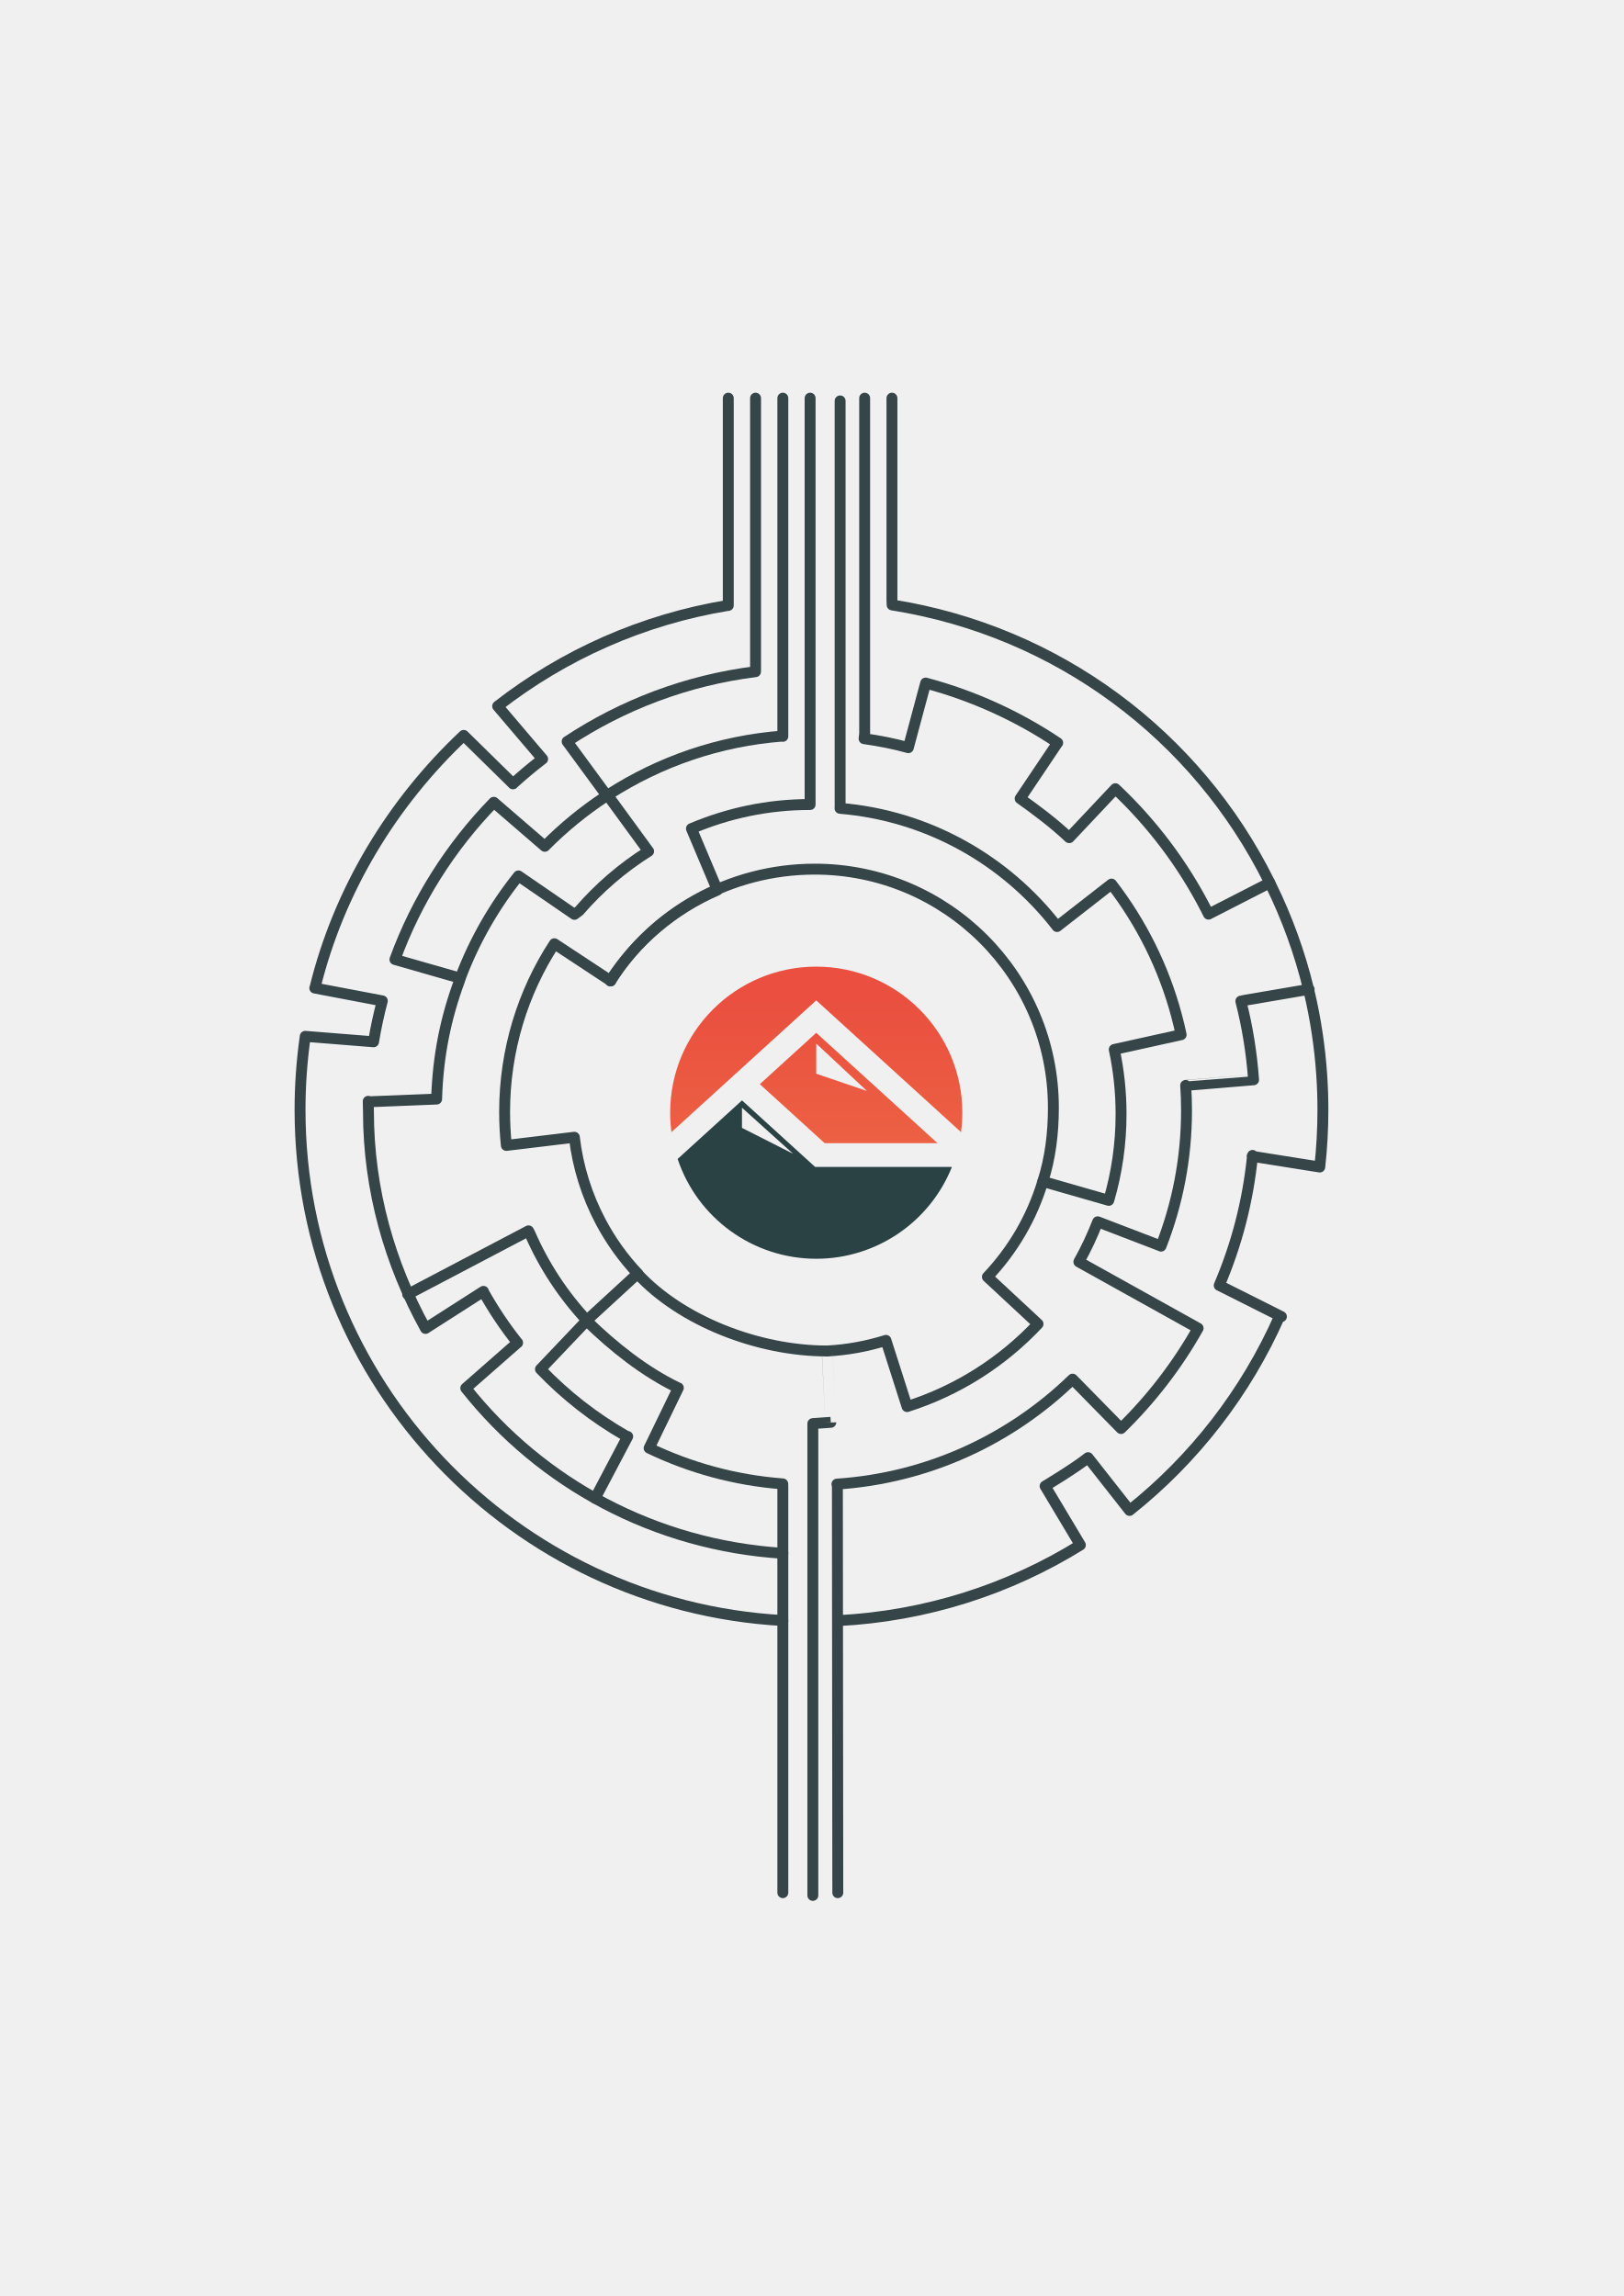
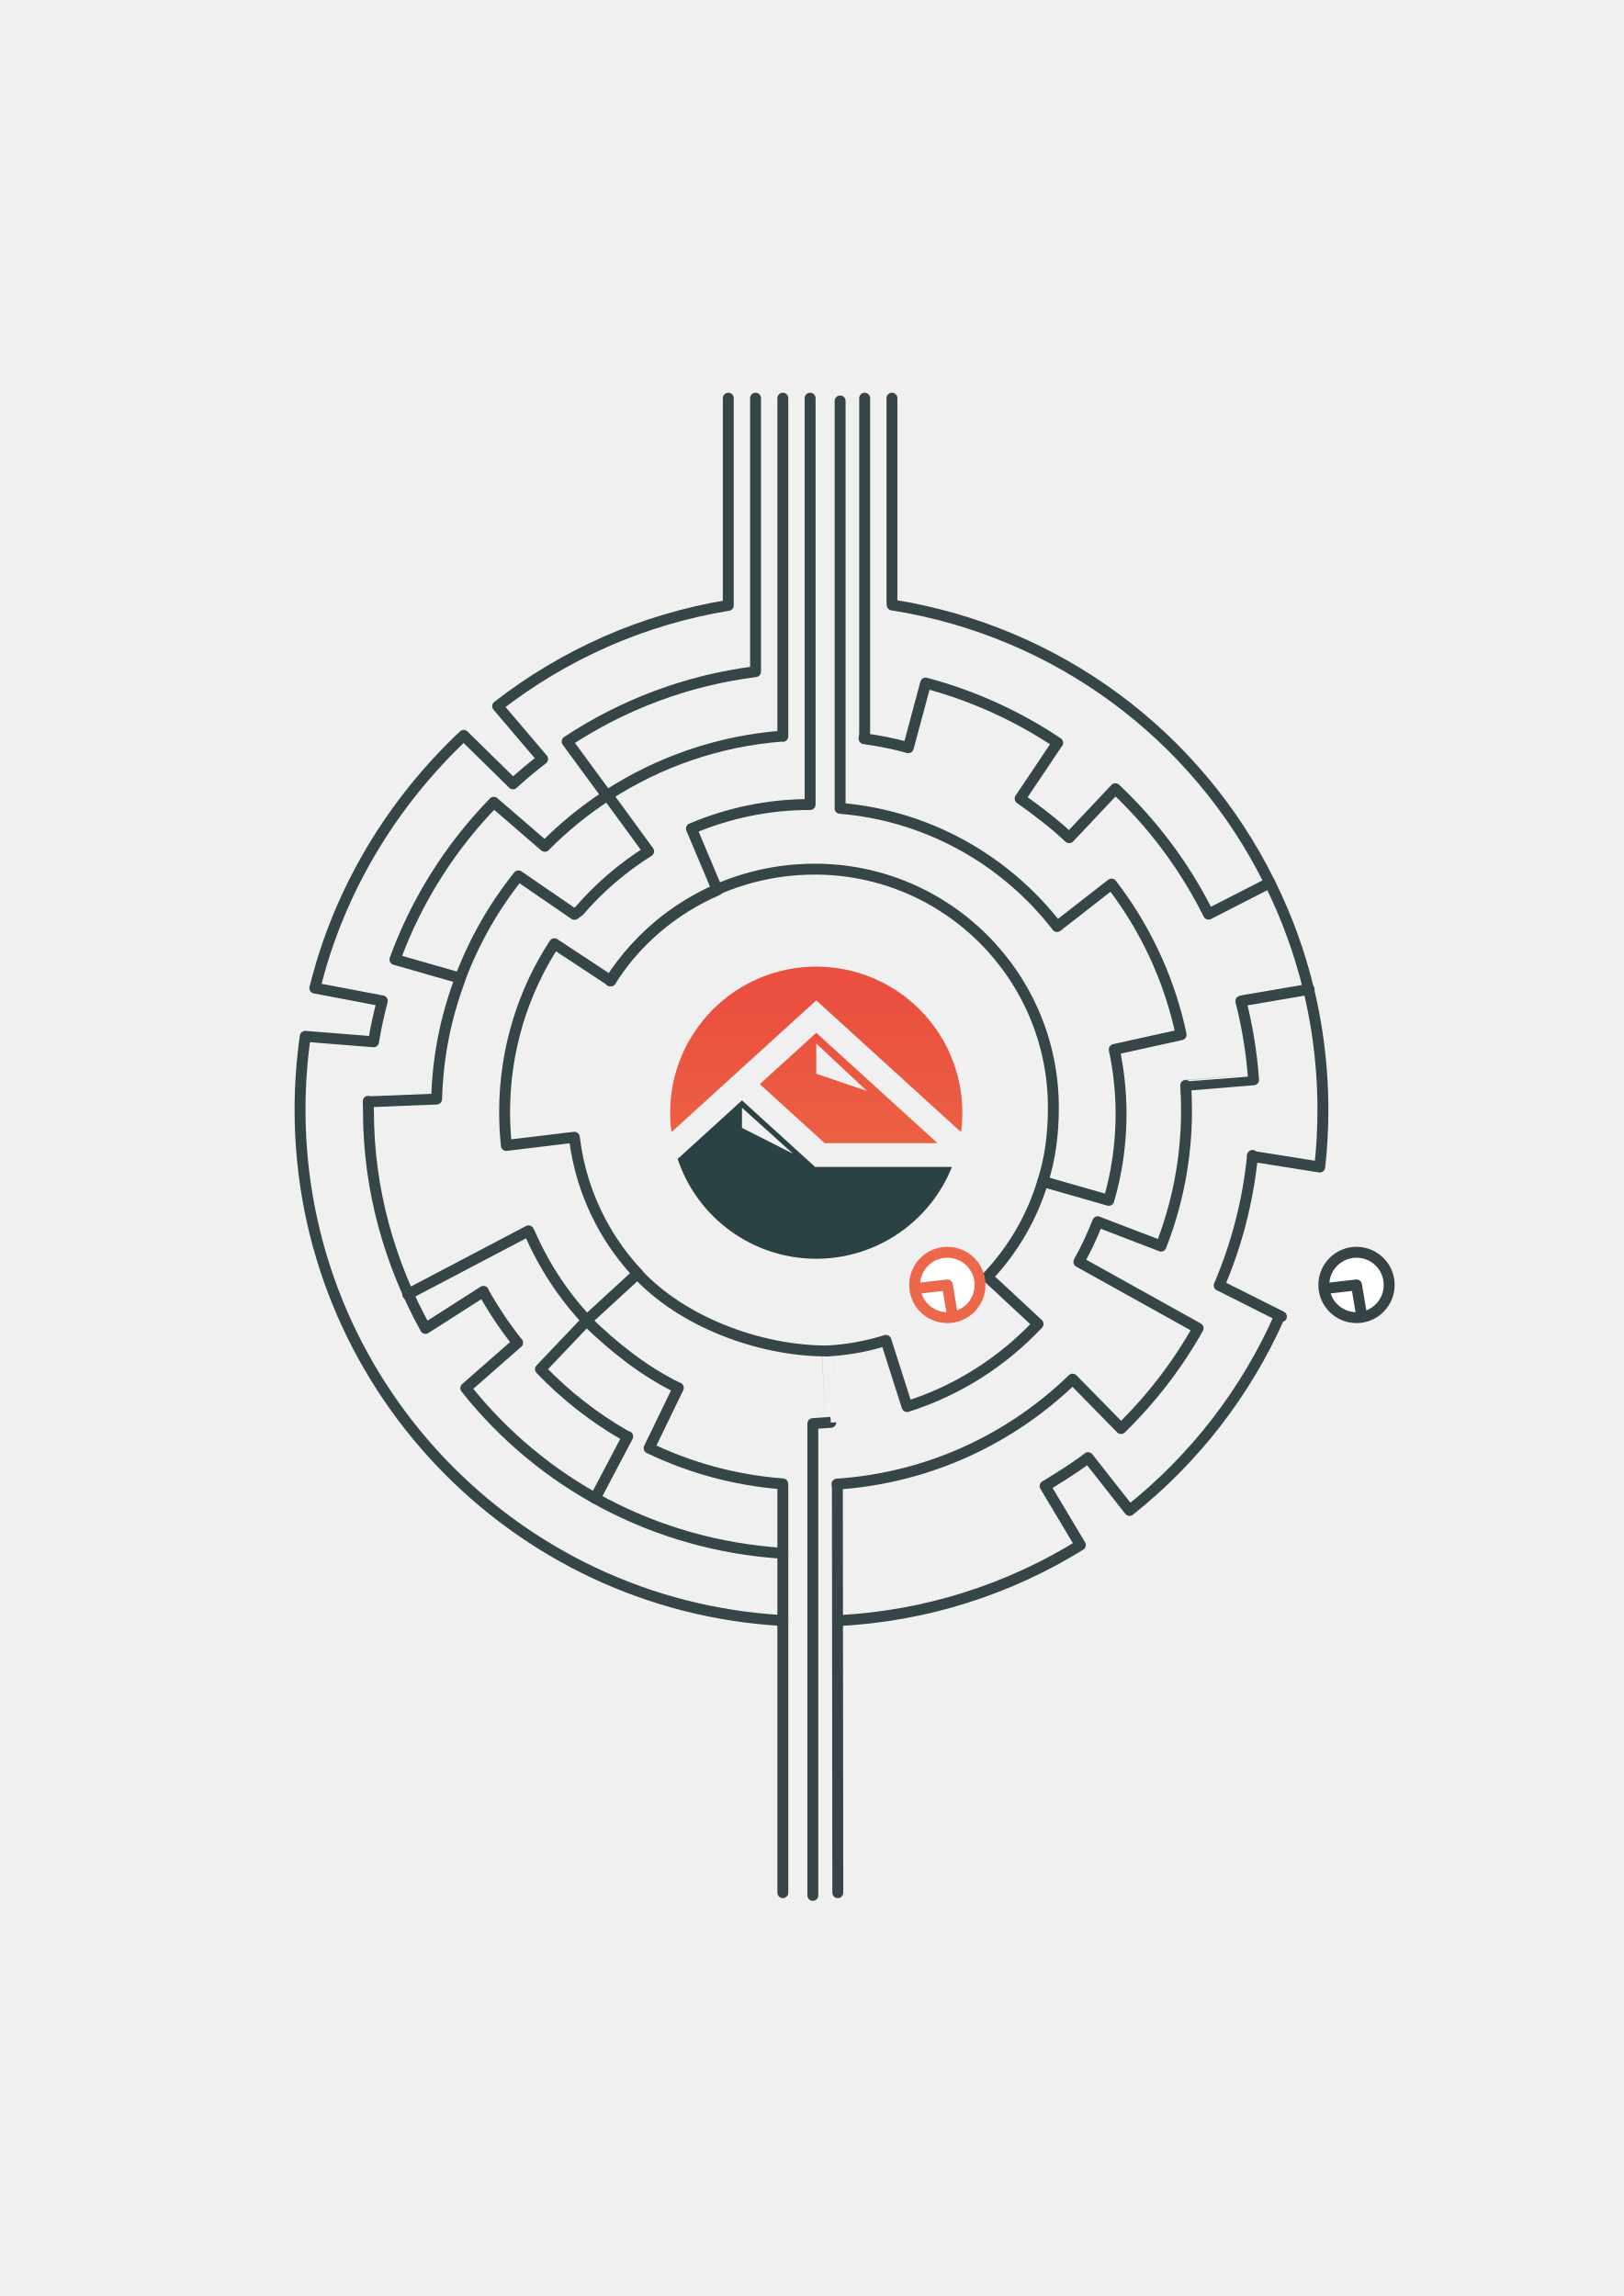
<svg xmlns="http://www.w3.org/2000/svg" xmlns:xlink="http://www.w3.org/1999/xlink" version="1.1" x="0px" y="0px" width="595.28px" height="841.89px" viewBox="0 0 595.28 841.89" enable-background="new 0 0 595.28 841.89" xml:space="preserve">
  <g id="_x31_2">
    <path fill="none" stroke="#364548" stroke-width="4" stroke-linecap="round" stroke-linejoin="round" stroke-miterlimit="10" d="   M303.254,495.373c-25.41,0-53.55-11.042-69.532-28.342" />
  </g>
  <g id="_x39_">
    <path fill="none" stroke="#364548" stroke-width="4" stroke-linecap="round" stroke-linejoin="round" stroke-miterlimit="10" d="   M223.906,359.657c15.444-24.787,43.45-40.964,74.804-40.964c48.313,0,87.478,39.165,87.478,87.478   c0,9.393-1.132,18.553-3.872,27.034" />
  </g>
  <g id="_x31_1">
    <path fill="none" stroke="#364548" stroke-width="4" stroke-linecap="round" stroke-linejoin="round" stroke-miterlimit="10" d="   M218.194,549.367l11.929-22.64l-0.58-0.166c-11.634-6.627-22.206-14.903-31.399-24.509l0.004-0.002l17.008-17.885l0.084,0.079   c-8.698-9.319-15.83-20.117-20.98-31.976l-0.496-0.943l-44.299,23.29" />
  </g>
  <g id="_x31_0">
    <path fill="none" stroke="#364548" stroke-width="4" stroke-linecap="round" stroke-linejoin="round" stroke-miterlimit="10" d="   M168.919,358.18c5.12-13.476,12.297-25.939,21.148-37.004l0.005,0.004l20.525,14.097l1.71-1.255   c7.339-8.502,15.93-15.893,25.485-21.889l-0.014,0.012l-15.02-20.572l0.412-0.272c18.665-12.016,40.426-19.639,63.822-21.407   L287,270V146" />
  </g>
  <g id="_x31_">
    <path fill="none" stroke="#364548" stroke-width="4" stroke-linecap="round" stroke-linejoin="round" stroke-miterlimit="10" d="   M307.149,694L307,545l-0.165-0.812c33.506-2.246,63.724-16.495,86.392-38.483l-0.002-0.002l17.755,18.095l0.007,0.007   c11.076-10.81,20.614-23.188,28.255-36.777l0.005,0.002l-43.708-24.326l0.005-0.057c2.633-4.666,4.943-9.648,6.898-14.648h-0.001   l23.198,8.897l0.003,0.031c6.042-15.485,9.357-32.154,9.357-49.778c0-3.136-0.105-6.15-0.312-9.15h-0.005   c0,0,24.899-2.066,24.9-2.065c-0.703-9.856-2.285-19.551-4.668-28.842l1.374-0.292l23.662-4.047l-0.195,0.039   c-3.238-13.392-7.913-26.228-13.853-38.325l-0.649-1.31c-26.484-53.314-77.326-91.695-138.182-101.336L327,220v-74" />
  </g>
  <g id="_x32_">
    <path fill="none" stroke="#364548" stroke-width="4" stroke-linecap="round" stroke-linejoin="round" stroke-miterlimit="10" d="   M317,146v123l-0.209,1.851c5.533,0.779,11.209,1.888,16.209,3.305v0.002l6.366-23.695c17.448,4.648,33.78,12.126,48.397,21.913   l-0.037,0.001L374,292.824v-0.01c6,4.277,12.407,9.071,17.954,14.322l0.061,0.008l16.894-17.938l0.002-0.003   c13.415,12.639,24.68,27.534,33.189,44.079l0.966,1.915l22.454-11.499" />
  </g>
  <g id="_x33_">
    <path fill="none" stroke="#364548" stroke-width="4" stroke-linecap="round" stroke-linejoin="round" stroke-miterlimit="10" d="   M479.931,363.514c2.367,9.968,3.939,20.245,4.644,30.759c0.282,4.206,0.425,8.45,0.425,12.728c0,7.071-0.391,14.05-1.154,20.918   l-24.789-3.935l0.149-0.319c-1.656,16.767-5.86,32.785-12.22,47.662l0.152,0.065l22.647,11.373l-0.604-0.266   c-12.353,28.05-31.379,52.5-55.067,71.338l-0.073-0.092l-15.136-19.257c-4.918,3.933-15.751,10.424-15.751,10.424l12.921,21.611   l0.004,0.005c-26.078,16.149-56.411,26.082-88.929,27.731" />
  </g>
  <g id="_x34_">
    <path fill="none" stroke="#364548" stroke-width="4" stroke-linecap="round" stroke-linejoin="round" stroke-miterlimit="10" d="   M308,147v149l-0.033,0.393c32.347,2.695,60.806,19.076,79.571,43.335l-0.004,0.003l19.957-15.558l0.007-0.003   c10.935,14.197,19.159,30.59,23.895,48.404c0.599,2.254,1.143,4.53,1.629,6.828l-0.005-0.002l-24.515,5.421l0.002,0.001   c1.636,7.635,2.496,15.556,2.496,23.679c0,10.987-1.575,21.607-4.512,31.645l-0.007-0.002l-24.174-6.94l0.009,0.003   c-3.983,13.265-11.03,25.204-20.317,34.997l-0.002-0.002l18.554,17.258l0.005,0.005c-12.997,13.852-29.462,24.411-48.009,30.293   l-0.002-0.006l-7.752-24.275l0.002,0.005c-6.855,2.157-14.073,3.493-21.54,3.893c0-0.001,1.338,26.16,1.338,26.16L298,522v173" />
  </g>
  <g id="_x35_">
    <path fill="none" stroke="#364548" stroke-width="4" stroke-linecap="round" stroke-linejoin="round" stroke-miterlimit="10" d="   M297,146v149c-15.533,0-30.051,3.148-43.51,8.841l9.51,22.532v0.004c-16,6.89-29.837,18.572-39.318,33.279l0.223,0.002   l-20.653-13.606l-0.002-0.002C191.709,363.715,185,385.042,185,407.718c0,4.075,0.217,8.282,0.639,12.282h0.001l24.93-3h-0.003   c1.264,10.936,4.6,21.42,9.612,30.902c3.696,6.992,8.303,13.44,13.662,19.12l-0.119,0.009L215,484.241v0.003   c10,9.743,21.304,18.729,33.57,24.645l0.119-0.001l-10.705,22.095l-0.004,0.003c15.017,7.222,31.548,11.796,48.987,13.118L287,545   v149" />
  </g>
  <g id="_x36_">
</g>
  <g id="_x37_">
    <path fill="none" stroke="#364548" stroke-width="4" stroke-linecap="round" stroke-linejoin="round" stroke-miterlimit="10" d="   M287,594.211c-98.669-5.447-177-87.251-177-187.281c0-9.12,0.651-17.93,1.909-26.93h0.002l25.039,2h-0.003   c0.822-5,1.897-10,3.213-15h0.003l-24.756-4.706l0.062-0.073c8.85-36.057,28.53-68.086,54.53-92.566v-0.001l18.089,17.767   l-0.038-0.002c3.498-3.191,7.119-6.232,10.887-9.112l-0.006,0.003l-16.471-19.363l-0.009-0.009   c24.154-18.796,53.028-31.811,84.546-36.968L267,222v-76" />
  </g>
  <g id="_x38_">
    <path fill="none" stroke="#364548" stroke-width="4" stroke-linecap="round" stroke-linejoin="round" stroke-miterlimit="10" d="   M287,569.564C240.032,566.569,198.488,544,170.755,509h0.006l18.998-16.669l-0.007,0.047c-4.657-5.865-8.844-12.094-12.507-18.681   l-0.008-0.186L156,487.099v0.008c-13-23.527-20.921-50.684-20.921-79.607c0-1.231-0.079-2.458-0.079-3.682v0.188L160.07,403h-0.001   c0.475-16,3.415-29.952,8.432-43.515l0.241-0.804l-23.948-6.86l-0.003-0.001c7.938-21.766,20.397-41.357,36.24-57.638   c0,0,18.701,16.14,18.701,16.14l-0.002-0.002c6.767-6.843,14.247-12.979,22.32-18.287l0.447-0.269l-14.577-19.86l-0.001-0.002   c20.291-13.432,43.772-22.431,69.064-25.617L277,245v-99" />
  </g>
  <g id="clock3">
</g>
  <g id="clock2">
</g>
  <g id="clock1">
</g>
  <g id="logo">
    <g>
      <defs>
        <path id="SVGID_1_" d="M299.249,382.636v11.068l18.587,6.328L299.249,382.636z M298.174,379.688l0.074-0.067l0.501-0.455     l0.5-0.456l44.446,40.452h-41.371l-23.76-21.625l18.342-16.694L298.174,379.688z M352.336,415.133     c0.314-2.363,0.471-4.746,0.471-7.131c0-29.579-23.978-53.557-53.557-53.557c-29.579,0-53.557,23.978-53.557,53.557     c0,2.385,0.156,4.768,0.471,7.131l53.087-48.318L352.336,415.133z" />
      </defs>
      <clipPath id="SVGID_2_">
        <use xlink:href="#SVGID_1_" overflow="visible" />
      </clipPath>
      <linearGradient id="SVGID_3_" gradientUnits="userSpaceOnUse" x1="299.249" y1="365.942" x2="299.249" y2="418.382">
        <stop offset="0" style="stop-color:#EA4F3F" />
        <stop offset="1" style="stop-color:#EC6043" />
      </linearGradient>
      <rect x="245.691" y="354.445" clip-path="url(#SVGID_2_)" fill="url(#SVGID_3_)" width="107.115" height="64.717" />
    </g>
    <path fill-rule="evenodd" clip-rule="evenodd" fill="#2B4245" d="M270.954,404.462l-0.906,0.825l-21.617,19.674   c7.268,21.8,27.734,36.598,50.817,36.598c21.978,0,41.653-13.418,49.748-33.681h-50.164l-26.804-24.395l-0.299,0.272l-0.299,0.272   L270.954,404.462z M272.021,406.179l18.762,16.895l-18.762-9.508L272.021,406.179z" />
  </g>
+   <defs>
+     <g id="redThumbler">
+       <circle fill="#FFFFFF" stroke="#ED684B" stroke-width="4" stroke-linecap="round" stroke-miterlimit="10" cx="297.317" cy="421.164" r="11.984" />
+       <polyline fill="none" stroke="#ED684B" stroke-width="4" stroke-linecap="round" stroke-linejoin="round" stroke-miterlimit="10" points="  299.04,431.426 297.317,421.164 285.892,422.469 " />
+     </g>
+     <g id="greenThumbler">
+       <circle fill="#FFFFFF" stroke="#364447" stroke-width="4" stroke-linecap="round" stroke-miterlimit="10" cx="297.317" cy="421.164" r="11.984" />
+       <polyline fill="none" stroke="#364447" stroke-width="4" stroke-linecap="round" stroke-linejoin="round" stroke-miterlimit="10" points="  299.04,431.426 297.317,421.164 285.892,422.469 " />
+     </g>
+   </defs>
+   <use xlink:href="#redThumbler" x="50" y="50" />
+   <use xlink:href="#greenThumbler" x="200" y="50" />
  <g id="logo1">
</g>
  <g id="logo2">
</g>
  <g id="logo3">
</g>
</svg>
